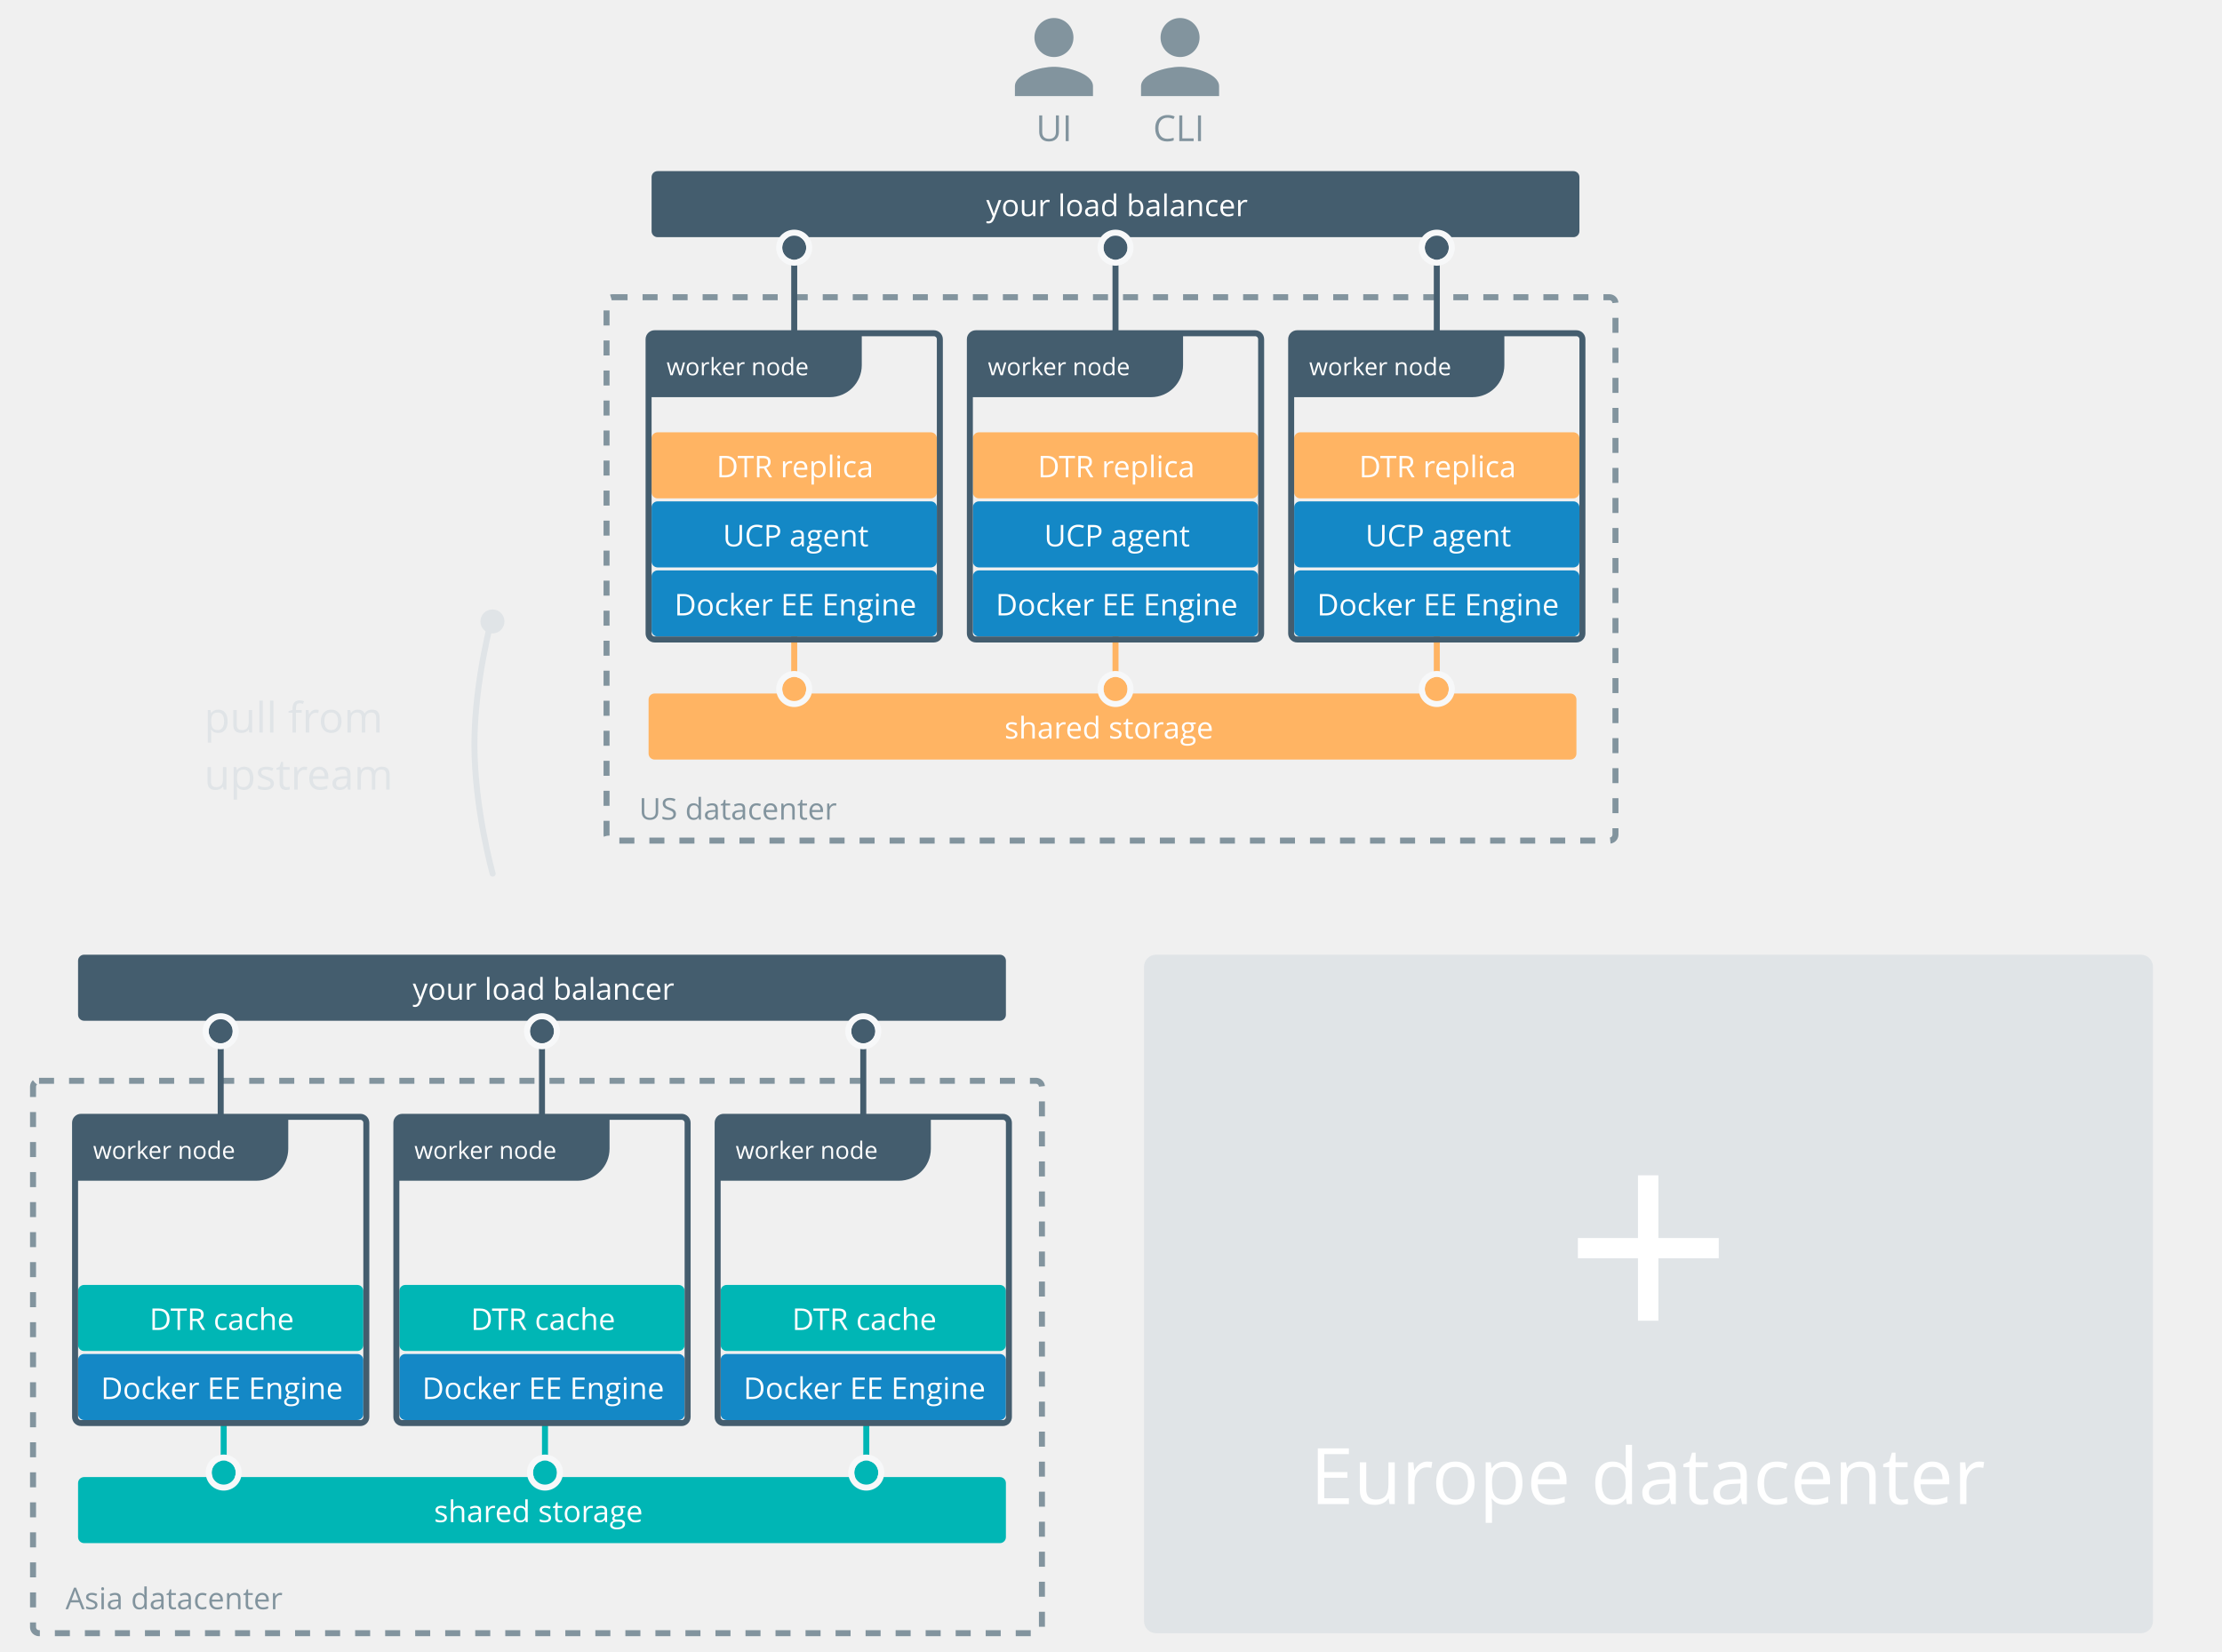
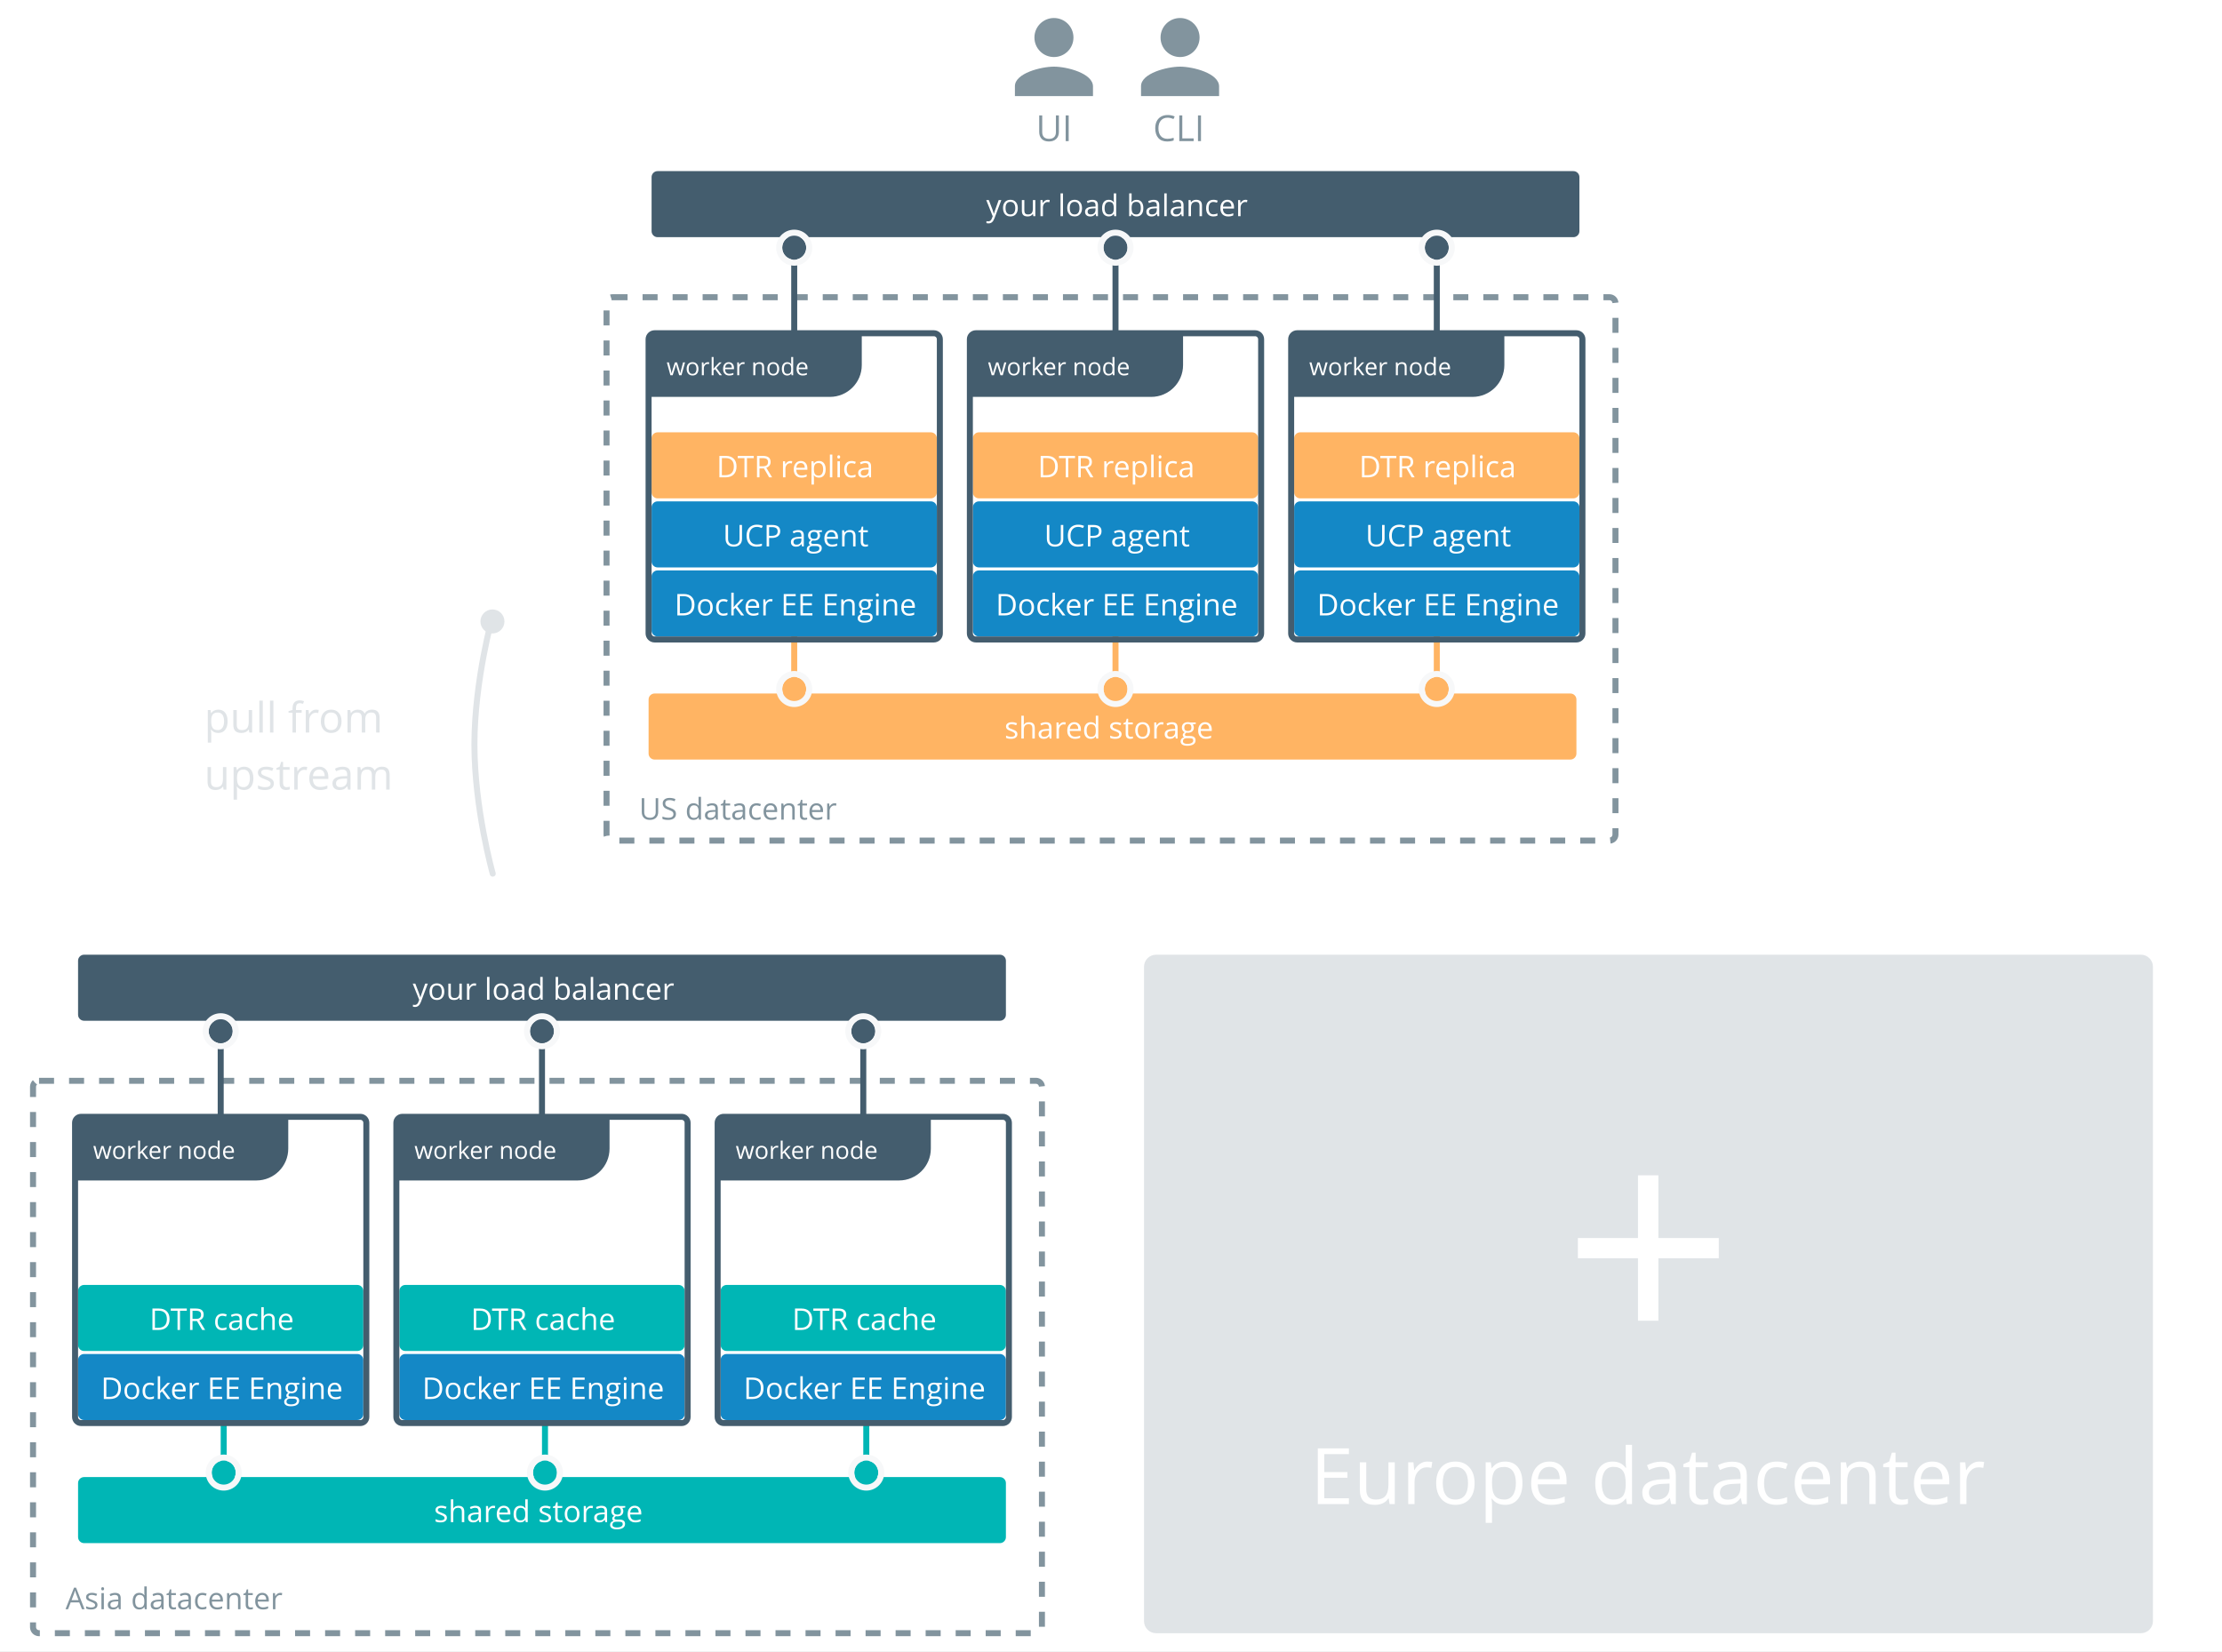
- <svg xmlns="http://www.w3.org/2000/svg" xmlns:xlink="http://www.w3.org/1999/xlink" width="740px" height="550px" viewBox="0 0 740 550" version="1.1">
-   <defs>
-     <circle id="path-1" cx="4" cy="4" r="4" />
-     <circle id="path-2" cx="4" cy="4" r="4" />
-     <circle id="path-3" cx="4" cy="4" r="4" />
-     <circle id="path-4" cx="4" cy="4" r="4" />
-     <circle id="path-5" cx="4" cy="4" r="4" />
-     <circle id="path-6" cx="4" cy="4" r="4" />
-     <circle id="path-7" cx="4" cy="4" r="4" />
-     <circle id="path-8" cx="4" cy="4" r="4" />
-     <circle id="path-9" cx="4" cy="4" r="4" />
-     <circle id="path-10" cx="4" cy="4" r="4" />
-     <circle id="path-11" cx="4" cy="4" r="4" />
-     <circle id="path-12" cx="4" cy="4" r="4" />
-   </defs>
-   <g id="dtr-diagrams" stroke="none" stroke-width="1" fill="none" fill-rule="evenodd">
+ <svg xmlns="http://www.w3.org/2000/svg" version="1.1" id="Layer_1" x="0px" y="0px" viewBox="0 0 740 550" style="enable-background:new 0 0 740 550;" xml:space="preserve">
+   <style type="text/css">
+ 	.st0{fill:#FFFFFF;}
+ 	.st1{fill:none;stroke:#82949E;stroke-width:2;stroke-dasharray:5,5,5,5;}
+ 	.st2{fill:#82949E;}
+ 	.st3{font-family:'OpenSans';}
+ 	.st4{font-size:10px;}
+ 	.st5{fill-rule:evenodd;clip-rule:evenodd;fill:#00B6B5;}
+ 	.st6{fill:none;stroke:#00B6B5;stroke-width:2;stroke-linecap:round;stroke-linejoin:round;}
+ 	.st7{fill:none;stroke:#F7F8F9;stroke-width:2;}
+ 	.st8{fill-rule:evenodd;clip-rule:evenodd;fill:#445D6E;}
+ 	.st9{font-size:8px;}
+ 	.st10{fill-rule:evenodd;clip-rule:evenodd;fill:#1488C6;}
+ 	.st11{fill:none;stroke:#445D6E;stroke-width:2;}
+ 	.st12{fill:none;stroke:#445D6E;stroke-width:2;stroke-linecap:round;stroke-linejoin:round;}
+ 	.st13{fill-rule:evenodd;clip-rule:evenodd;fill:#FFB463;}
+ 	.st14{fill:none;stroke:#FFB463;stroke-width:2;stroke-linecap:round;stroke-linejoin:round;}
+ 	.st15{font-size:12px;}
+ 	.st16{fill-rule:evenodd;clip-rule:evenodd;fill:#82949E;}
+ 	.st17{fill-rule:evenodd;clip-rule:evenodd;fill:#E0E4E7;}
+ 	.st18{fill:none;stroke:#E0E4E7;stroke-width:2;stroke-linecap:round;stroke-linejoin:round;}
+ 	.st19{fill:#E0E4E7;}
+ 	.st20{font-size:14px;}
+ 	.st21{font-size:26px;}
+ 	.st22{font-size:100px;}
+ </style>
+   <rect class="st0" width="740" height="550" />
+   <g id="dtr-diagrams">
    <g id="deploy-caches-ha-1">
      <g id="asia" transform="translate(11, 318)">
-         <rect id="group" stroke="#82949E" stroke-width="2" stroke-dasharray="5,5,5,5" x="0" y="42" width="336" height="184" rx="2" />
-         <text id="Asia-datacenter" font-family="OpenSans-Semibold, Open Sans" font-size="10" font-weight="500" fill="#82949E">
-           <tspan x="10.822" y="218.01">Asia datacenter</tspan>
-         </text>
+         <path id="group" class="st1" d="M2,42h332c1.1,0,2,0.9,2,2v180c0,1.1-0.9,2-2,2H2c-1.1,0-2-0.9-2-2V44C0,42.9,0.9,42,2,42z" />
+         <text transform="matrix(1 0 0 1 10.8219 218.0095)" class="st2 st3 st4">Asia datacenter</text>
        <g id="storage" transform="translate(15, 143)">
-           <rect id="Rectangle-138" fill="#00B6B5" x="0" y="31" width="309" height="22" rx="2" />
-           <text id="shared-storage" font-family="OpenSans, Open Sans" font-size="10" font-weight="normal" fill="#FFFFFF">
-             <tspan x="118.52" y="46">shared storage</tspan>
-           </text>
+           <path id="Rectangle-138" class="st5" d="M2,31h305c1.1,0,2,0.9,2,2v18c0,1.1-0.9,2-2,2H2c-1.1,0-2-0.9-2-2V33      C0,31.9,0.9,31,2,31z" />
+           <text transform="matrix(1 0 0 1 118.5195 46)" class="st0 st3 st4">shared storage</text>
          <g id="arrows" transform="translate(44, 0)">
            <g id="arrow-copy-2" transform="translate(218.5, 17) rotate(-90) translate(-218.5, -17) translate(202, 13)">
-               <path d="M2,4 L33,4" id="Line" stroke="#00B6B5" stroke-width="2" stroke-linecap="round" stroke-linejoin="round" />
+               <path id="Line" class="st6" d="M2,4h31" />
              <g id="Oval">
-                 <use fill="#00B6B5" fill-rule="evenodd" xlink:href="#path-1" />
-                 <circle stroke="#F7F8F9" stroke-width="2" cx="4" cy="4" r="5" />
+                 <g>
+                   <circle id="path-1" class="st5" cx="4" cy="4" r="4" />
+                 </g>
+                 <circle class="st7" cx="4" cy="4" r="5" />
              </g>
            </g>
            <g id="arrow-copy-3" transform="translate(111.5, 17) rotate(-90) translate(-111.5, -17) translate(95, 13)">
-               <path d="M2,4 L33,4" id="Line" stroke="#00B6B5" stroke-width="2" stroke-linecap="round" stroke-linejoin="round" />
-               <g id="Oval">
-                 <use fill="#00B6B5" fill-rule="evenodd" xlink:href="#path-2" />
-                 <circle stroke="#F7F8F9" stroke-width="2" cx="4" cy="4" r="5" />
+               <path class="st6" d="M2,4h31" />
+               <g>
+                 <g>
+                   <circle id="path-2" class="st5" cx="4" cy="4" r="4" />
+                 </g>
+                 <circle class="st7" cx="4" cy="4" r="5" />
              </g>
            </g>
            <g id="arrow-copy-4" transform="translate(4.5, 17) rotate(-90) translate(-4.5, -17) translate(-12, 13)">
-               <path d="M2,4 L33,4" id="Line" stroke="#00B6B5" stroke-width="2" stroke-linecap="round" stroke-linejoin="round" />
-               <g id="Oval">
-                 <use fill="#00B6B5" fill-rule="evenodd" xlink:href="#path-3" />
-                 <circle stroke="#F7F8F9" stroke-width="2" cx="4" cy="4" r="5" />
+               <path class="st6" d="M2,4h31" />
+               <g>
+                 <g>
+                   <circle id="path-3" class="st5" cx="4" cy="4" r="4" />
+                 </g>
+                 <circle class="st7" cx="4" cy="4" r="5" />
              </g>
            </g>
          </g>
        </g>
        <g id="nodes" transform="translate(14, 54)">
          <g id="node-1-copy-4">
            <g id="node">
              <g id="node-label">
-                 <path d="M0,2.003 C0,0.897 0.898,0 1.992,0 L71,0 L71,10.645 C71,16.524 66.231,21.29 60.351,21.29 L0,21.29 L0,2.003 Z" id="Rectangle-127" fill="#445D6E" />
-                 <text id="worker-node" font-family="OpenSans, Open Sans" font-size="8" font-weight="normal" fill="#FFFFFF">
-                   <tspan x="6" y="14">worker node</tspan>
-                 </text>
+                 <path id="Rectangle-127" class="st8" d="M0,2c0-1.1,0.9-2,2-2h69v10.6c0,5.9-4.8,10.6-10.6,10.6H0V2z" />
+                 <text transform="matrix(1 0 0 1 6 14)" class="st0 st3 st9">worker node</text>
              </g>
            </g>
            <g id="engine" transform="translate(1, 79)">
-               <rect id="Rectangle-138" fill="#1488C6" x="0" y="0" width="95" height="22" rx="2" />
-               <text id="Docker-EE-Engine" font-family="OpenSans, Open Sans" font-size="10" font-weight="normal" fill="#FFFFFF">
-                 <tspan x="7.597" y="15">Docker EE Engine</tspan>
-               </text>
+               <path class="st10" d="M2,0h91c1.1,0,2,0.9,2,2v18c0,1.1-0.9,2-2,2H2c-1.1,0-2-0.9-2-2V2C0,0.9,0.9,0,2,0z" />
+               <text transform="matrix(1 0 0 1 7.5972 15)" class="st0 st3 st4">Docker EE Engine</text>
            </g>
            <g id="ucp-copy" transform="translate(1, 56)">
-               <rect id="Rectangle-138" fill="#00B6B5" x="0" y="0" width="95" height="22" rx="2" />
-               <text id="DTR-cache" font-family="OpenSans, Open Sans" font-size="10" font-weight="normal" fill="#FFFFFF">
-                 <tspan x="23.784" y="15">DTR cache</tspan>
-               </text>
-             </g>
-             <rect id="node-border" stroke="#445D6E" stroke-width="2" x="0" y="0" width="97" height="102" rx="2" />
+               <path class="st5" d="M2,0h91c1.1,0,2,0.9,2,2v18c0,1.1-0.9,2-2,2H2c-1.1,0-2-0.9-2-2V2C0,0.9,0.9,0,2,0z" />
+               <text transform="matrix(1 0 0 1 23.7837 15)" class="st0 st3 st4">DTR cache</text>
+             </g>
+             <path id="node-border" class="st11" d="M2,0h93c1.1,0,2,0.9,2,2v98c0,1.1-0.9,2-2,2H2c-1.1,0-2-0.9-2-2V2C0,0.9,0.9,0,2,0z" />
          </g>
          <g id="node-1-copy-5" transform="translate(107, 0)">
-             <g id="node">
-               <g id="node-label">
-                 <path d="M0,2.003 C0,0.897 0.898,0 1.992,0 L71,0 L71,10.645 C71,16.524 66.231,21.29 60.351,21.29 L0,21.29 L0,2.003 Z" id="Rectangle-127" fill="#445D6E" />
-                 <text id="worker-node" font-family="OpenSans, Open Sans" font-size="8" font-weight="normal" fill="#FFFFFF">
-                   <tspan x="6" y="14">worker node</tspan>
-                 </text>
-               </g>
-             </g>
-             <g id="engine" transform="translate(1, 79)">
-               <rect id="Rectangle-138" fill="#1488C6" x="0" y="0" width="95" height="22" rx="2" />
-               <text id="Docker-EE-Engine" font-family="OpenSans, Open Sans" font-size="10" font-weight="normal" fill="#FFFFFF">
-                 <tspan x="7.597" y="15">Docker EE Engine</tspan>
-               </text>
-             </g>
-             <g id="ucp-copy" transform="translate(1, 56)">
-               <rect id="Rectangle-138" fill="#00B6B5" x="0" y="0" width="95" height="22" rx="2" />
-               <text id="DTR-cache" font-family="OpenSans, Open Sans" font-size="10" font-weight="normal" fill="#FFFFFF">
-                 <tspan x="23.784" y="15">DTR cache</tspan>
-               </text>
-             </g>
-             <rect id="node-border" stroke="#445D6E" stroke-width="2" x="0" y="0" width="97" height="102" rx="2" />
+             <g>
+               <g>
+                 <path class="st8" d="M0,2c0-1.1,0.9-2,2-2h69v10.6c0,5.9-4.8,10.6-10.6,10.6H0V2z" />
+                 <text transform="matrix(1 0 0 1 6 14)" class="st0 st3 st9">worker node</text>
+               </g>
+             </g>
+             <g transform="translate(1, 79)">
+               <path class="st10" d="M2,0h91c1.1,0,2,0.9,2,2v18c0,1.1-0.9,2-2,2H2c-1.1,0-2-0.9-2-2V2C0,0.9,0.9,0,2,0z" />
+               <text transform="matrix(1 0 0 1 7.5972 15)" class="st0 st3 st4">Docker EE Engine</text>
+             </g>
+             <g transform="translate(1, 56)">
+               <path class="st5" d="M2,0h91c1.1,0,2,0.9,2,2v18c0,1.1-0.9,2-2,2H2c-1.1,0-2-0.9-2-2V2C0,0.9,0.9,0,2,0z" />
+               <text transform="matrix(1 0 0 1 23.7837 15)" class="st0 st3 st4">DTR cache</text>
+             </g>
+             <path class="st11" d="M2,0h93c1.1,0,2,0.9,2,2v98c0,1.1-0.9,2-2,2H2c-1.1,0-2-0.9-2-2V2C0,0.9,0.9,0,2,0z" />
          </g>
          <g id="node-1-copy-6" transform="translate(214, 0)">
-             <g id="node">
-               <g id="node-label">
-                 <path d="M0,2.003 C0,0.897 0.898,0 1.992,0 L71,0 L71,10.645 C71,16.524 66.231,21.29 60.351,21.29 L0,21.29 L0,2.003 Z" id="Rectangle-127" fill="#445D6E" />
-                 <text id="worker-node" font-family="OpenSans, Open Sans" font-size="8" font-weight="normal" fill="#FFFFFF">
-                   <tspan x="6" y="14">worker node</tspan>
-                 </text>
-               </g>
-             </g>
-             <g id="engine" transform="translate(1, 79)">
-               <rect id="Rectangle-138" fill="#1488C6" x="0" y="0" width="95" height="22" rx="2" />
-               <text id="Docker-EE-Engine" font-family="OpenSans, Open Sans" font-size="10" font-weight="normal" fill="#FFFFFF">
-                 <tspan x="7.597" y="15">Docker EE Engine</tspan>
-               </text>
-             </g>
-             <g id="ucp-copy" transform="translate(1, 56)">
-               <rect id="Rectangle-138" fill="#00B6B5" x="0" y="0" width="95" height="22" rx="2" />
-               <text id="DTR-cache" font-family="OpenSans, Open Sans" font-size="10" font-weight="normal" fill="#FFFFFF">
-                 <tspan x="23.784" y="15">DTR cache</tspan>
-               </text>
-             </g>
-             <rect id="node-border" stroke="#445D6E" stroke-width="2" x="0" y="0" width="97" height="102" rx="2" />
+             <g>
+               <g>
+                 <path class="st8" d="M0,2c0-1.1,0.9-2,2-2h69v10.6c0,5.9-4.8,10.6-10.6,10.6H0V2z" />
+                 <text transform="matrix(1 0 0 1 6 14)" class="st0 st3 st9">worker node</text>
+               </g>
+             </g>
+             <g transform="translate(1, 79)">
+               <path class="st10" d="M2,0h91c1.1,0,2,0.9,2,2v18c0,1.1-0.9,2-2,2H2c-1.1,0-2-0.9-2-2V2C0,0.9,0.9,0,2,0z" />
+               <text transform="matrix(1 0 0 1 7.5972 15)" class="st0 st3 st4">Docker EE Engine</text>
+             </g>
+             <g transform="translate(1, 56)">
+               <path class="st5" d="M2,0h91c1.1,0,2,0.9,2,2v18c0,1.1-0.9,2-2,2H2c-1.1,0-2-0.9-2-2V2C0,0.9,0.9,0,2,0z" />
+               <text transform="matrix(1 0 0 1 23.7837 15)" class="st0 st3 st4">DTR cache</text>
+             </g>
+             <path class="st11" d="M2,0h93c1.1,0,2,0.9,2,2v98c0,1.1-0.9,2-2,2H2c-1.1,0-2-0.9-2-2V2C0,0.9,0.9,0,2,0z" />
          </g>
        </g>
        <g id="lb" transform="translate(15, 0)">
          <g id="main">
-             <rect id="Rectangle-138" fill="#445D6E" x="0" y="0" width="309" height="22" rx="2" />
-             <text id="your-load-balancer" font-family="OpenSans, Open Sans" font-size="10" font-weight="normal" fill="#FFFFFF">
-               <tspan x="111.438" y="15">your load balancer</tspan>
-             </text>
-           </g>
-           <g id="arrows" transform="translate(43, 21)">
-             <g id="arrow-copy-3" transform="translate(218.5, 17) scale(1, -1) rotate(-90) translate(-218.5, -17) translate(202, 13)">
-               <path d="M2,4 L33,4" id="Line" stroke="#445D6E" stroke-width="2" stroke-linecap="round" stroke-linejoin="round" />
-               <g id="Oval">
-                 <use fill="#445D6E" fill-rule="evenodd" xlink:href="#path-4" />
-                 <circle stroke="#F7F8F9" stroke-width="2" cx="4" cy="4" r="5" />
+             <path class="st8" d="M2,0h305c1.1,0,2,0.9,2,2v18c0,1.1-0.9,2-2,2H2c-1.1,0-2-0.9-2-2V2C0,0.9,0.9,0,2,0z" />
+             <text transform="matrix(1 0 0 1 111.438 15)" class="st0 st3 st4">your load balancer</text>
+           </g>
+           <g transform="translate(43, 21)">
+             <g transform="translate(218.5, 17) scale(1, -1) rotate(-90) translate(-218.5, -17) translate(202, 13)">
+               <path class="st12" d="M2,4h31" />
+               <g>
+                 <g>
+                   <circle id="path-4" class="st8" cx="4" cy="4" r="4" />
+                 </g>
+                 <circle class="st7" cx="4" cy="4" r="5" />
              </g>
            </g>
            <g id="arrow-copy" transform="translate(111.5, 17) scale(1, -1) rotate(-90) translate(-111.5, -17) translate(95, 13)">
-               <path d="M2,4 L33,4" id="Line" stroke="#445D6E" stroke-width="2" stroke-linecap="round" stroke-linejoin="round" />
-               <g id="Oval">
-                 <use fill="#445D6E" fill-rule="evenodd" xlink:href="#path-5" />
-                 <circle stroke="#F7F8F9" stroke-width="2" cx="4" cy="4" r="5" />
-               </g>
-             </g>
-             <g id="arrow-copy-2" transform="translate(4.5, 17) scale(1, -1) rotate(-90) translate(-4.5, -17) translate(-12, 13)">
-               <path d="M2,4 L33,4" id="Line" stroke="#445D6E" stroke-width="2" stroke-linecap="round" stroke-linejoin="round" />
-               <g id="Oval">
-                 <use fill="#445D6E" fill-rule="evenodd" xlink:href="#path-6" />
-                 <circle stroke="#F7F8F9" stroke-width="2" cx="4" cy="4" r="5" />
+               <path class="st12" d="M2,4h31" />
+               <g>
+                 <g>
+                   <circle id="path-5" class="st8" cx="4" cy="4" r="4" />
+                 </g>
+                 <circle class="st7" cx="4" cy="4" r="5" />
+               </g>
+             </g>
+             <g transform="translate(4.5, 17) scale(1, -1) rotate(-90) translate(-4.5, -17) translate(-12, 13)">
+               <path class="st12" d="M2,4h31" />
+               <g>
+                 <g>
+                   <circle id="path-6" class="st8" cx="4" cy="4" r="4" />
+                 </g>
+                 <circle class="st7" cx="4" cy="4" r="5" />
              </g>
            </g>
          </g>
        </g>
      </g>
      <g id="us" transform="translate(202, 6)">
-         <text id="US-datacenter" font-family="OpenSans-Semibold, Open Sans" font-size="10" font-weight="500" fill="#82949E">
-           <tspan x="10.822" y="267.01">US datacenter</tspan>
-         </text>
-         <rect id="group" stroke="#82949E" stroke-width="2" stroke-dasharray="5,5,5,5" x="0" y="93" width="336" height="181" rx="2" />
-         <g id="storage" transform="translate(14, 194)">
-           <rect id="Rectangle-138" fill="#FFB463" x="0" y="31" width="309" height="22" rx="2" />
-           <text id="shared-storage" font-family="OpenSans, Open Sans" font-size="10" font-weight="normal" fill="#FFFFFF">
-             <tspan x="118.52" y="46">shared storage</tspan>
-           </text>
-           <g id="arrows" transform="translate(44, 0)">
-             <g id="arrow-copy-2" transform="translate(218.5, 17) rotate(-90) translate(-218.5, -17) translate(202, 13)">
-               <path d="M2,4 L33,4" id="Line" stroke="#FFB463" stroke-width="2" stroke-linecap="round" stroke-linejoin="round" />
-               <g id="Oval">
-                 <use fill="#FFB463" fill-rule="evenodd" xlink:href="#path-7" />
-                 <circle stroke="#F7F8F9" stroke-width="2" cx="4" cy="4" r="5" />
-               </g>
-             </g>
-             <g id="arrow-copy-3" transform="translate(111.5, 17) rotate(-90) translate(-111.5, -17) translate(95, 13)">
-               <path d="M2,4 L33,4" id="Line" stroke="#FFB463" stroke-width="2" stroke-linecap="round" stroke-linejoin="round" />
-               <g id="Oval">
-                 <use fill="#FFB463" fill-rule="evenodd" xlink:href="#path-8" />
-                 <circle stroke="#F7F8F9" stroke-width="2" cx="4" cy="4" r="5" />
-               </g>
-             </g>
-             <g id="arrow-copy-4" transform="translate(4.5, 17) rotate(-90) translate(-4.5, -17) translate(-12, 13)">
-               <path d="M2,4 L33,4" id="Line" stroke="#FFB463" stroke-width="2" stroke-linecap="round" stroke-linejoin="round" />
-               <g id="Oval">
-                 <use fill="#FFB463" fill-rule="evenodd" xlink:href="#path-9" />
-                 <circle stroke="#F7F8F9" stroke-width="2" cx="4" cy="4" r="5" />
-               </g>
-             </g>
-           </g>
-         </g>
-         <g id="nodes" transform="translate(14, 105)">
-           <g id="node-1-copy-4">
-             <g id="node">
-               <g id="node-label">
-                 <path d="M0,2.003 C0,0.897 0.898,0 1.992,0 L71,0 L71,10.645 C71,16.524 66.231,21.29 60.351,21.29 L0,21.29 L0,2.003 Z" id="Rectangle-127" fill="#445D6E" />
-                 <text id="worker-node" font-family="OpenSans, Open Sans" font-size="8" font-weight="normal" fill="#FFFFFF">
-                   <tspan x="6" y="14">worker node</tspan>
-                 </text>
-               </g>
-             </g>
-             <g id="engine" transform="translate(1, 79)">
-               <rect id="Rectangle-138" fill="#1488C6" x="0" y="0" width="95" height="22" rx="2" />
-               <text id="Docker-EE-Engine" font-family="OpenSans, Open Sans" font-size="10" font-weight="normal" fill="#FFFFFF">
-                 <tspan x="7.597" y="15">Docker EE Engine</tspan>
-               </text>
+         <text transform="matrix(1 0 0 1 10.8219 267.0095)" class="st2 st3 st4">US datacenter</text>
+         <path class="st1" d="M2,93h332c1.1,0,2,0.9,2,2v177c0,1.1-0.9,2-2,2H2c-1.1,0-2-0.9-2-2V95C0,93.9,0.9,93,2,93z" />
+         <g transform="translate(14, 194)">
+           <path class="st13" d="M2,31h305c1.1,0,2,0.9,2,2v18c0,1.1-0.9,2-2,2H2c-1.1,0-2-0.9-2-2V33C0,31.9,0.9,31,2,31z" />
+           <text transform="matrix(1 0 0 1 118.5195 46)" class="st0 st3 st4">shared storage</text>
+           <g transform="translate(44, 0)">
+             <g transform="translate(218.5, 17) rotate(-90) translate(-218.5, -17) translate(202, 13)">
+               <path class="st14" d="M2,4h31" />
+               <g>
+                 <g>
+                   <circle id="path-7" class="st13" cx="4" cy="4" r="4" />
+                 </g>
+                 <circle class="st7" cx="4" cy="4" r="5" />
+               </g>
+             </g>
+             <g transform="translate(111.5, 17) rotate(-90) translate(-111.5, -17) translate(95, 13)">
+               <path class="st14" d="M2,4h31" />
+               <g>
+                 <g>
+                   <circle id="path-8" class="st13" cx="4" cy="4" r="4" />
+                 </g>
+                 <circle class="st7" cx="4" cy="4" r="5" />
+               </g>
+             </g>
+             <g transform="translate(4.5, 17) rotate(-90) translate(-4.5, -17) translate(-12, 13)">
+               <path class="st14" d="M2,4h31" />
+               <g>
+                 <g>
+                   <circle id="path-9" class="st13" cx="4" cy="4" r="4" />
+                 </g>
+                 <circle class="st7" cx="4" cy="4" r="5" />
+               </g>
+             </g>
+           </g>
+         </g>
+         <g transform="translate(14, 105)">
+           <g>
+             <g>
+               <g>
+                 <path class="st8" d="M0,2c0-1.1,0.9-2,2-2h69v10.6c0,5.9-4.8,10.6-10.6,10.6H0V2z" />
+                 <text transform="matrix(1 0 0 1 6 14)" class="st0 st3 st9">worker node</text>
+               </g>
+             </g>
+             <g transform="translate(1, 79)">
+               <path class="st10" d="M2,0h91c1.1,0,2,0.9,2,2v18c0,1.1-0.9,2-2,2H2c-1.1,0-2-0.9-2-2V2C0,0.9,0.9,0,2,0z" />
+               <text transform="matrix(1 0 0 1 7.5972 15)" class="st0 st3 st4">Docker EE Engine</text>
            </g>
            <g id="ucp" transform="translate(1, 56)">
-               <rect id="Rectangle-138" fill="#1488C6" x="0" y="0" width="95" height="22" rx="2" />
-               <text id="UCP-agent" font-family="OpenSans, Open Sans" font-size="10" font-weight="normal" fill="#FFFFFF">
-                 <tspan x="23.737" y="15">UCP agent</tspan>
-               </text>
-             </g>
-             <g id="ucp-copy" transform="translate(1, 33)">
-               <rect id="Rectangle-138" fill="#FFB463" x="0" y="0" width="95" height="22" rx="2" />
-               <text id="DTR-replica" font-family="OpenSans, Open Sans" font-size="10" font-weight="normal" fill="#FFFFFF">
-                 <tspan x="21.599" y="15">DTR replica</tspan>
-               </text>
-             </g>
-             <rect id="node-border" stroke="#445D6E" stroke-width="2" x="0" y="0" width="97" height="102" rx="2" />
-           </g>
-           <g id="node-1-copy-5" transform="translate(107, 0)">
-             <g id="node">
-               <g id="node-label">
-                 <path d="M0,2.003 C0,0.897 0.898,0 1.992,0 L71,0 L71,10.645 C71,16.524 66.231,21.29 60.351,21.29 L0,21.29 L0,2.003 Z" id="Rectangle-127" fill="#445D6E" />
-                 <text id="worker-node" font-family="OpenSans, Open Sans" font-size="8" font-weight="normal" fill="#FFFFFF">
-                   <tspan x="6" y="14">worker node</tspan>
-                 </text>
-               </g>
-             </g>
-             <g id="engine" transform="translate(1, 79)">
-               <rect id="Rectangle-138" fill="#1488C6" x="0" y="0" width="95" height="22" rx="2" />
-               <text id="Docker-EE-Engine" font-family="OpenSans, Open Sans" font-size="10" font-weight="normal" fill="#FFFFFF">
-                 <tspan x="7.597" y="15">Docker EE Engine</tspan>
-               </text>
-             </g>
-             <g id="ucp" transform="translate(1, 56)">
-               <rect id="Rectangle-138" fill="#1488C6" x="0" y="0" width="95" height="22" rx="2" />
-               <text id="UCP-agent" font-family="OpenSans, Open Sans" font-size="10" font-weight="normal" fill="#FFFFFF">
-                 <tspan x="23.737" y="15">UCP agent</tspan>
-               </text>
-             </g>
-             <g id="ucp-copy" transform="translate(1, 33)">
-               <rect id="Rectangle-138" fill="#FFB463" x="0" y="0" width="95" height="22" rx="2" />
-               <text id="DTR-replica" font-family="OpenSans, Open Sans" font-size="10" font-weight="normal" fill="#FFFFFF">
-                 <tspan x="21.599" y="15">DTR replica</tspan>
-               </text>
-             </g>
-             <rect id="node-border" stroke="#445D6E" stroke-width="2" x="0" y="0" width="97" height="102" rx="2" />
-           </g>
-           <g id="node-1-copy-6" transform="translate(214, 0)">
-             <g id="node">
-               <g id="node-label">
-                 <path d="M0,2.003 C0,0.897 0.898,0 1.992,0 L71,0 L71,10.645 C71,16.524 66.231,21.29 60.351,21.29 L0,21.29 L0,2.003 Z" id="Rectangle-127" fill="#445D6E" />
-                 <text id="worker-node" font-family="OpenSans, Open Sans" font-size="8" font-weight="normal" fill="#FFFFFF">
-                   <tspan x="6" y="14">worker node</tspan>
-                 </text>
-               </g>
-             </g>
-             <g id="engine" transform="translate(1, 79)">
-               <rect id="Rectangle-138" fill="#1488C6" x="0" y="0" width="95" height="22" rx="2" />
-               <text id="Docker-EE-Engine" font-family="OpenSans, Open Sans" font-size="10" font-weight="normal" fill="#FFFFFF">
-                 <tspan x="7.597" y="15">Docker EE Engine</tspan>
-               </text>
-             </g>
-             <g id="ucp" transform="translate(1, 56)">
-               <rect id="Rectangle-138" fill="#1488C6" x="0" y="0" width="95" height="22" rx="2" />
-               <text id="UCP-agent" font-family="OpenSans, Open Sans" font-size="10" font-weight="normal" fill="#FFFFFF">
-                 <tspan x="23.737" y="15">UCP agent</tspan>
-               </text>
-             </g>
-             <g id="ucp-copy" transform="translate(1, 33)">
-               <rect id="Rectangle-138" fill="#FFB463" x="0" y="0" width="95" height="22" rx="2" />
-               <text id="DTR-replica" font-family="OpenSans, Open Sans" font-size="10" font-weight="normal" fill="#FFFFFF">
-                 <tspan x="21.599" y="15">DTR replica</tspan>
-               </text>
-             </g>
-             <rect id="node-border" stroke="#445D6E" stroke-width="2" x="0" y="0" width="97" height="102" rx="2" />
-           </g>
-         </g>
-         <g id="lb" transform="translate(15, 51)">
-           <g id="main">
-             <rect id="Rectangle-138" fill="#445D6E" x="0" y="0" width="309" height="22" rx="2" />
-             <text id="your-load-balancer" font-family="OpenSans, Open Sans" font-size="10" font-weight="normal" fill="#FFFFFF">
-               <tspan x="111.438" y="15">your load balancer</tspan>
-             </text>
-           </g>
-           <g id="arrows" transform="translate(43, 21)">
-             <g id="arrow-copy-3" transform="translate(218.5, 17) scale(1, -1) rotate(-90) translate(-218.5, -17) translate(202, 13)">
-               <path d="M2,4 L33,4" id="Line" stroke="#445D6E" stroke-width="2" stroke-linecap="round" stroke-linejoin="round" />
-               <g id="Oval">
-                 <use fill="#445D6E" fill-rule="evenodd" xlink:href="#path-10" />
-                 <circle stroke="#F7F8F9" stroke-width="2" cx="4" cy="4" r="5" />
-               </g>
-             </g>
-             <g id="arrow-copy" transform="translate(111.5, 17) scale(1, -1) rotate(-90) translate(-111.5, -17) translate(95, 13)">
-               <path d="M2,4 L33,4" id="Line" stroke="#445D6E" stroke-width="2" stroke-linecap="round" stroke-linejoin="round" />
-               <g id="Oval">
-                 <use fill="#445D6E" fill-rule="evenodd" xlink:href="#path-11" />
-                 <circle stroke="#F7F8F9" stroke-width="2" cx="4" cy="4" r="5" />
-               </g>
-             </g>
-             <g id="arrow-copy-2" transform="translate(4.5, 17) scale(1, -1) rotate(-90) translate(-4.5, -17) translate(-12, 13)">
-               <path d="M2,4 L33,4" id="Line" stroke="#445D6E" stroke-width="2" stroke-linecap="round" stroke-linejoin="round" />
-               <g id="Oval">
-                 <use fill="#445D6E" fill-rule="evenodd" xlink:href="#path-12" />
-                 <circle stroke="#F7F8F9" stroke-width="2" cx="4" cy="4" r="5" />
-               </g>
-             </g>
-           </g>
-         </g>
-         <g id="users" transform="translate(136, 0)" fill="#82949E">
+               <path class="st10" d="M2,0h91c1.1,0,2,0.9,2,2v18c0,1.1-0.9,2-2,2H2c-1.1,0-2-0.9-2-2V2C0,0.9,0.9,0,2,0z" />
+               <text transform="matrix(1 0 0 1 23.7373 15)" class="st0 st3 st4">UCP agent</text>
+             </g>
+             <g transform="translate(1, 33)">
+               <path class="st13" d="M2,0h91c1.1,0,2,0.9,2,2v18c0,1.1-0.9,2-2,2H2c-1.1,0-2-0.9-2-2V2C0,0.9,0.9,0,2,0z" />
+               <text transform="matrix(1 0 0 1 21.5986 15)" class="st0 st3 st4">DTR replica</text>
+             </g>
+             <path class="st11" d="M2,0h93c1.1,0,2,0.9,2,2v98c0,1.1-0.9,2-2,2H2c-1.1,0-2-0.9-2-2V2C0,0.9,0.9,0,2,0z" />
+           </g>
+           <g transform="translate(107, 0)">
+             <g>
+               <g>
+                 <path class="st8" d="M0,2c0-1.1,0.9-2,2-2h69v10.6c0,5.9-4.8,10.6-10.6,10.6H0V2z" />
+                 <text transform="matrix(1 0 0 1 6 14)" class="st0 st3 st9">worker node</text>
+               </g>
+             </g>
+             <g transform="translate(1, 79)">
+               <path class="st10" d="M2,0h91c1.1,0,2,0.9,2,2v18c0,1.1-0.9,2-2,2H2c-1.1,0-2-0.9-2-2V2C0,0.9,0.9,0,2,0z" />
+               <text transform="matrix(1 0 0 1 7.5972 15)" class="st0 st3 st4">Docker EE Engine</text>
+             </g>
+             <g transform="translate(1, 56)">
+               <path class="st10" d="M2,0h91c1.1,0,2,0.9,2,2v18c0,1.1-0.9,2-2,2H2c-1.1,0-2-0.9-2-2V2C0,0.9,0.9,0,2,0z" />
+               <text transform="matrix(1 0 0 1 23.7373 15)" class="st0 st3 st4">UCP agent</text>
+             </g>
+             <g transform="translate(1, 33)">
+               <path class="st13" d="M2,0h91c1.1,0,2,0.9,2,2v18c0,1.1-0.9,2-2,2H2c-1.1,0-2-0.9-2-2V2C0,0.9,0.9,0,2,0z" />
+               <text transform="matrix(1 0 0 1 21.5986 15)" class="st0 st3 st4">DTR replica</text>
+             </g>
+             <path class="st11" d="M2,0h93c1.1,0,2,0.9,2,2v98c0,1.1-0.9,2-2,2H2c-1.1,0-2-0.9-2-2V2C0,0.9,0.9,0,2,0z" />
+           </g>
+           <g transform="translate(214, 0)">
+             <g>
+               <g>
+                 <path class="st8" d="M0,2c0-1.1,0.9-2,2-2h69v10.6c0,5.9-4.8,10.6-10.6,10.6H0V2z" />
+                 <text transform="matrix(1 0 0 1 6 14)" class="st0 st3 st9">worker node</text>
+               </g>
+             </g>
+             <g transform="translate(1, 79)">
+               <path class="st10" d="M2,0h91c1.1,0,2,0.9,2,2v18c0,1.1-0.9,2-2,2H2c-1.1,0-2-0.9-2-2V2C0,0.9,0.9,0,2,0z" />
+               <text transform="matrix(1 0 0 1 7.5972 15)" class="st0 st3 st4">Docker EE Engine</text>
+             </g>
+             <g transform="translate(1, 56)">
+               <path class="st10" d="M2,0h91c1.1,0,2,0.9,2,2v18c0,1.1-0.9,2-2,2H2c-1.1,0-2-0.9-2-2V2C0,0.9,0.9,0,2,0z" />
+               <text transform="matrix(1 0 0 1 23.7373 15)" class="st0 st3 st4">UCP agent</text>
+             </g>
+             <g transform="translate(1, 33)">
+               <path class="st13" d="M2,0h91c1.1,0,2,0.9,2,2v18c0,1.1-0.9,2-2,2H2c-1.1,0-2-0.9-2-2V2C0,0.9,0.9,0,2,0z" />
+               <text transform="matrix(1 0 0 1 21.5986 15)" class="st0 st3 st4">DTR replica</text>
+             </g>
+             <path class="st11" d="M2,0h93c1.1,0,2,0.9,2,2v98c0,1.1-0.9,2-2,2H2c-1.1,0-2-0.9-2-2V2C0,0.9,0.9,0,2,0z" />
+           </g>
+         </g>
+         <g transform="translate(15, 51)">
+           <g>
+             <path class="st8" d="M2,0h305c1.1,0,2,0.9,2,2v18c0,1.1-0.9,2-2,2H2c-1.1,0-2-0.9-2-2V2C0,0.9,0.9,0,2,0z" />
+             <text transform="matrix(1 0 0 1 111.438 15)" class="st0 st3 st4">your load balancer</text>
+           </g>
+           <g transform="translate(43, 21)">
+             <g transform="translate(218.5, 17) scale(1, -1) rotate(-90) translate(-218.5, -17) translate(202, 13)">
+               <path class="st12" d="M2,4h31" />
+               <g>
+                 <g>
+                   <circle id="path-10" class="st8" cx="4" cy="4" r="4" />
+                 </g>
+                 <circle class="st7" cx="4" cy="4" r="5" />
+               </g>
+             </g>
+             <g transform="translate(111.5, 17) scale(1, -1) rotate(-90) translate(-111.5, -17) translate(95, 13)">
+               <path class="st12" d="M2,4h31" />
+               <g>
+                 <g>
+                   <circle id="path-11" class="st8" cx="4" cy="4" r="4" />
+                 </g>
+                 <circle class="st7" cx="4" cy="4" r="5" />
+               </g>
+             </g>
+             <g transform="translate(4.5, 17) scale(1, -1) rotate(-90) translate(-4.5, -17) translate(-12, 13)">
+               <path class="st12" d="M2,4h31" />
+               <g>
+                 <g>
+                   <circle id="path-12" class="st8" cx="4" cy="4" r="4" />
+                 </g>
+                 <circle class="st7" cx="4" cy="4" r="5" />
+               </g>
+             </g>
+           </g>
+         </g>
+         <g id="users" transform="translate(136, 0)">
          <g id="user">
-             <text id="UI" font-family="OpenSans, Open Sans" font-size="12" font-weight="normal">
-               <tspan x="7" y="41">UI</tspan>
-             </text>
-             <path d="M13,13 C16.591,13 19.5,10.083 19.5,6.5 C19.5,2.909 16.591,0 13,0 C9.409,0 6.5,2.909 6.5,6.5 C6.5,10.083 9.409,13 13,13 L13,13 Z M13,16.25 C8.669,16.25 0,18.419 0,22.75 L0,26 L26,26 L26,22.75 C26,18.419 17.331,16.25 13,16.25 L13,16.25 Z" id="Shape" />
+             <text transform="matrix(1 0 0 1 7 41)" class="st2 st3 st15">UI</text>
+             <path id="Shape" class="st16" d="M13,13c3.6,0,6.5-2.9,6.5-6.5C19.5,2.9,16.6,0,13,0S6.5,2.9,6.5,6.5C6.5,10.1,9.4,13,13,13       L13,13z M13,16.2c-4.3,0-13,2.2-13,6.5V26h26v-3.2C26,18.4,17.3,16.2,13,16.2L13,16.2z" />
          </g>
          <g id="user-copy" transform="translate(42, 0)">
-             <text id="CLI" font-family="OpenSans, Open Sans" font-size="12" font-weight="normal">
-               <tspan x="4" y="41">CLI</tspan>
-             </text>
-             <path d="M13,13 C16.591,13 19.5,10.083 19.5,6.5 C19.5,2.909 16.591,0 13,0 C9.409,0 6.5,2.909 6.5,6.5 C6.5,10.083 9.409,13 13,13 L13,13 Z M13,16.25 C8.669,16.25 0,18.419 0,22.75 L0,26 L26,26 L26,22.75 C26,18.419 17.331,16.25 13,16.25 L13,16.25 Z" id="Shape" />
+             <text transform="matrix(1 0 0 1 4 41)" class="st2 st3 st15">CLI</text>
+             <path class="st16" d="M13,13c3.6,0,6.5-2.9,6.5-6.5C19.5,2.9,16.6,0,13,0S6.5,2.9,6.5,6.5C6.5,10.1,9.4,13,13,13L13,13z        M13,16.2c-4.3,0-13,2.2-13,6.5V26h26v-3.2C26,18.4,17.3,16.2,13,16.2L13,16.2z" />
          </g>
        </g>
      </g>
      <g id="arrow-1" transform="translate(68, 203)">
-         <circle id="Oval" fill="#E0E4E7" cx="96" cy="4" r="4" />
-         <path d="M96.076,88.005 C96.076,88.005 90,66.394 90,45.002 C90,23.61 96.076,2 96.076,2" id="Path-3" stroke="#E0E4E7" stroke-width="2" stroke-linecap="round" stroke-linejoin="round" />
-         <text id="pull-from-upstream" font-family="OpenSans-Semibold, Open Sans" font-size="14" font-weight="500" fill="#E0E4E7">
-           <tspan x="0" y="41">pull from</tspan>
-           <tspan x="0" y="60">upstream</tspan>
-         </text>
+         <circle class="st17" cx="96" cy="4" r="4" />
+         <path id="Path-3" class="st18" d="M96.1,88c0,0-6.1-21.6-6.1-43s6.1-43,6.1-43" />
+         <text transform="matrix(1 0 0 1 0 41)" class="st19 st3 st20">pull from</text>
+         <text transform="matrix(1 0 0 1 59.8281 41)" class="st19 st3 st20"> </text>
+         <text transform="matrix(1 0 0 1 0 60)" class="st19 st3 st20">upstream</text>
      </g>
      <g id="europe" transform="translate(381, 318)">
-         <rect fill="#E0E4E7" x="0" y="0" width="336" height="226" rx="4" />
-         <text id="Europe-datacenter" font-family="OpenSans, Open Sans" font-size="26" font-weight="normal" fill="#FFFFFF">
-           <tspan x="55.329" y="183">Europe datacenter</tspan>
-         </text>
-         <text id="+" font-family="OpenSans, Open Sans" font-size="100" font-weight="normal" fill="#FFFFFF">
-           <tspan x="139.411" y="133">+</tspan>
-         </text>
+         <path class="st17" d="M4,0h328c2.2,0,4,1.8,4,4v218c0,2.2-1.8,4-4,4H4c-2.2,0-4-1.8-4-4V4C0,1.8,1.8,0,4,0z" />
+         <text transform="matrix(1 0 0 1 55.3291 183)" class="st0 st3 st21">Europe datacenter</text>
+         <text transform="matrix(1 0 0 1 139.4111 133)" class="st0 st3 st22">+</text>
      </g>
    </g>
  </g>
</svg>
